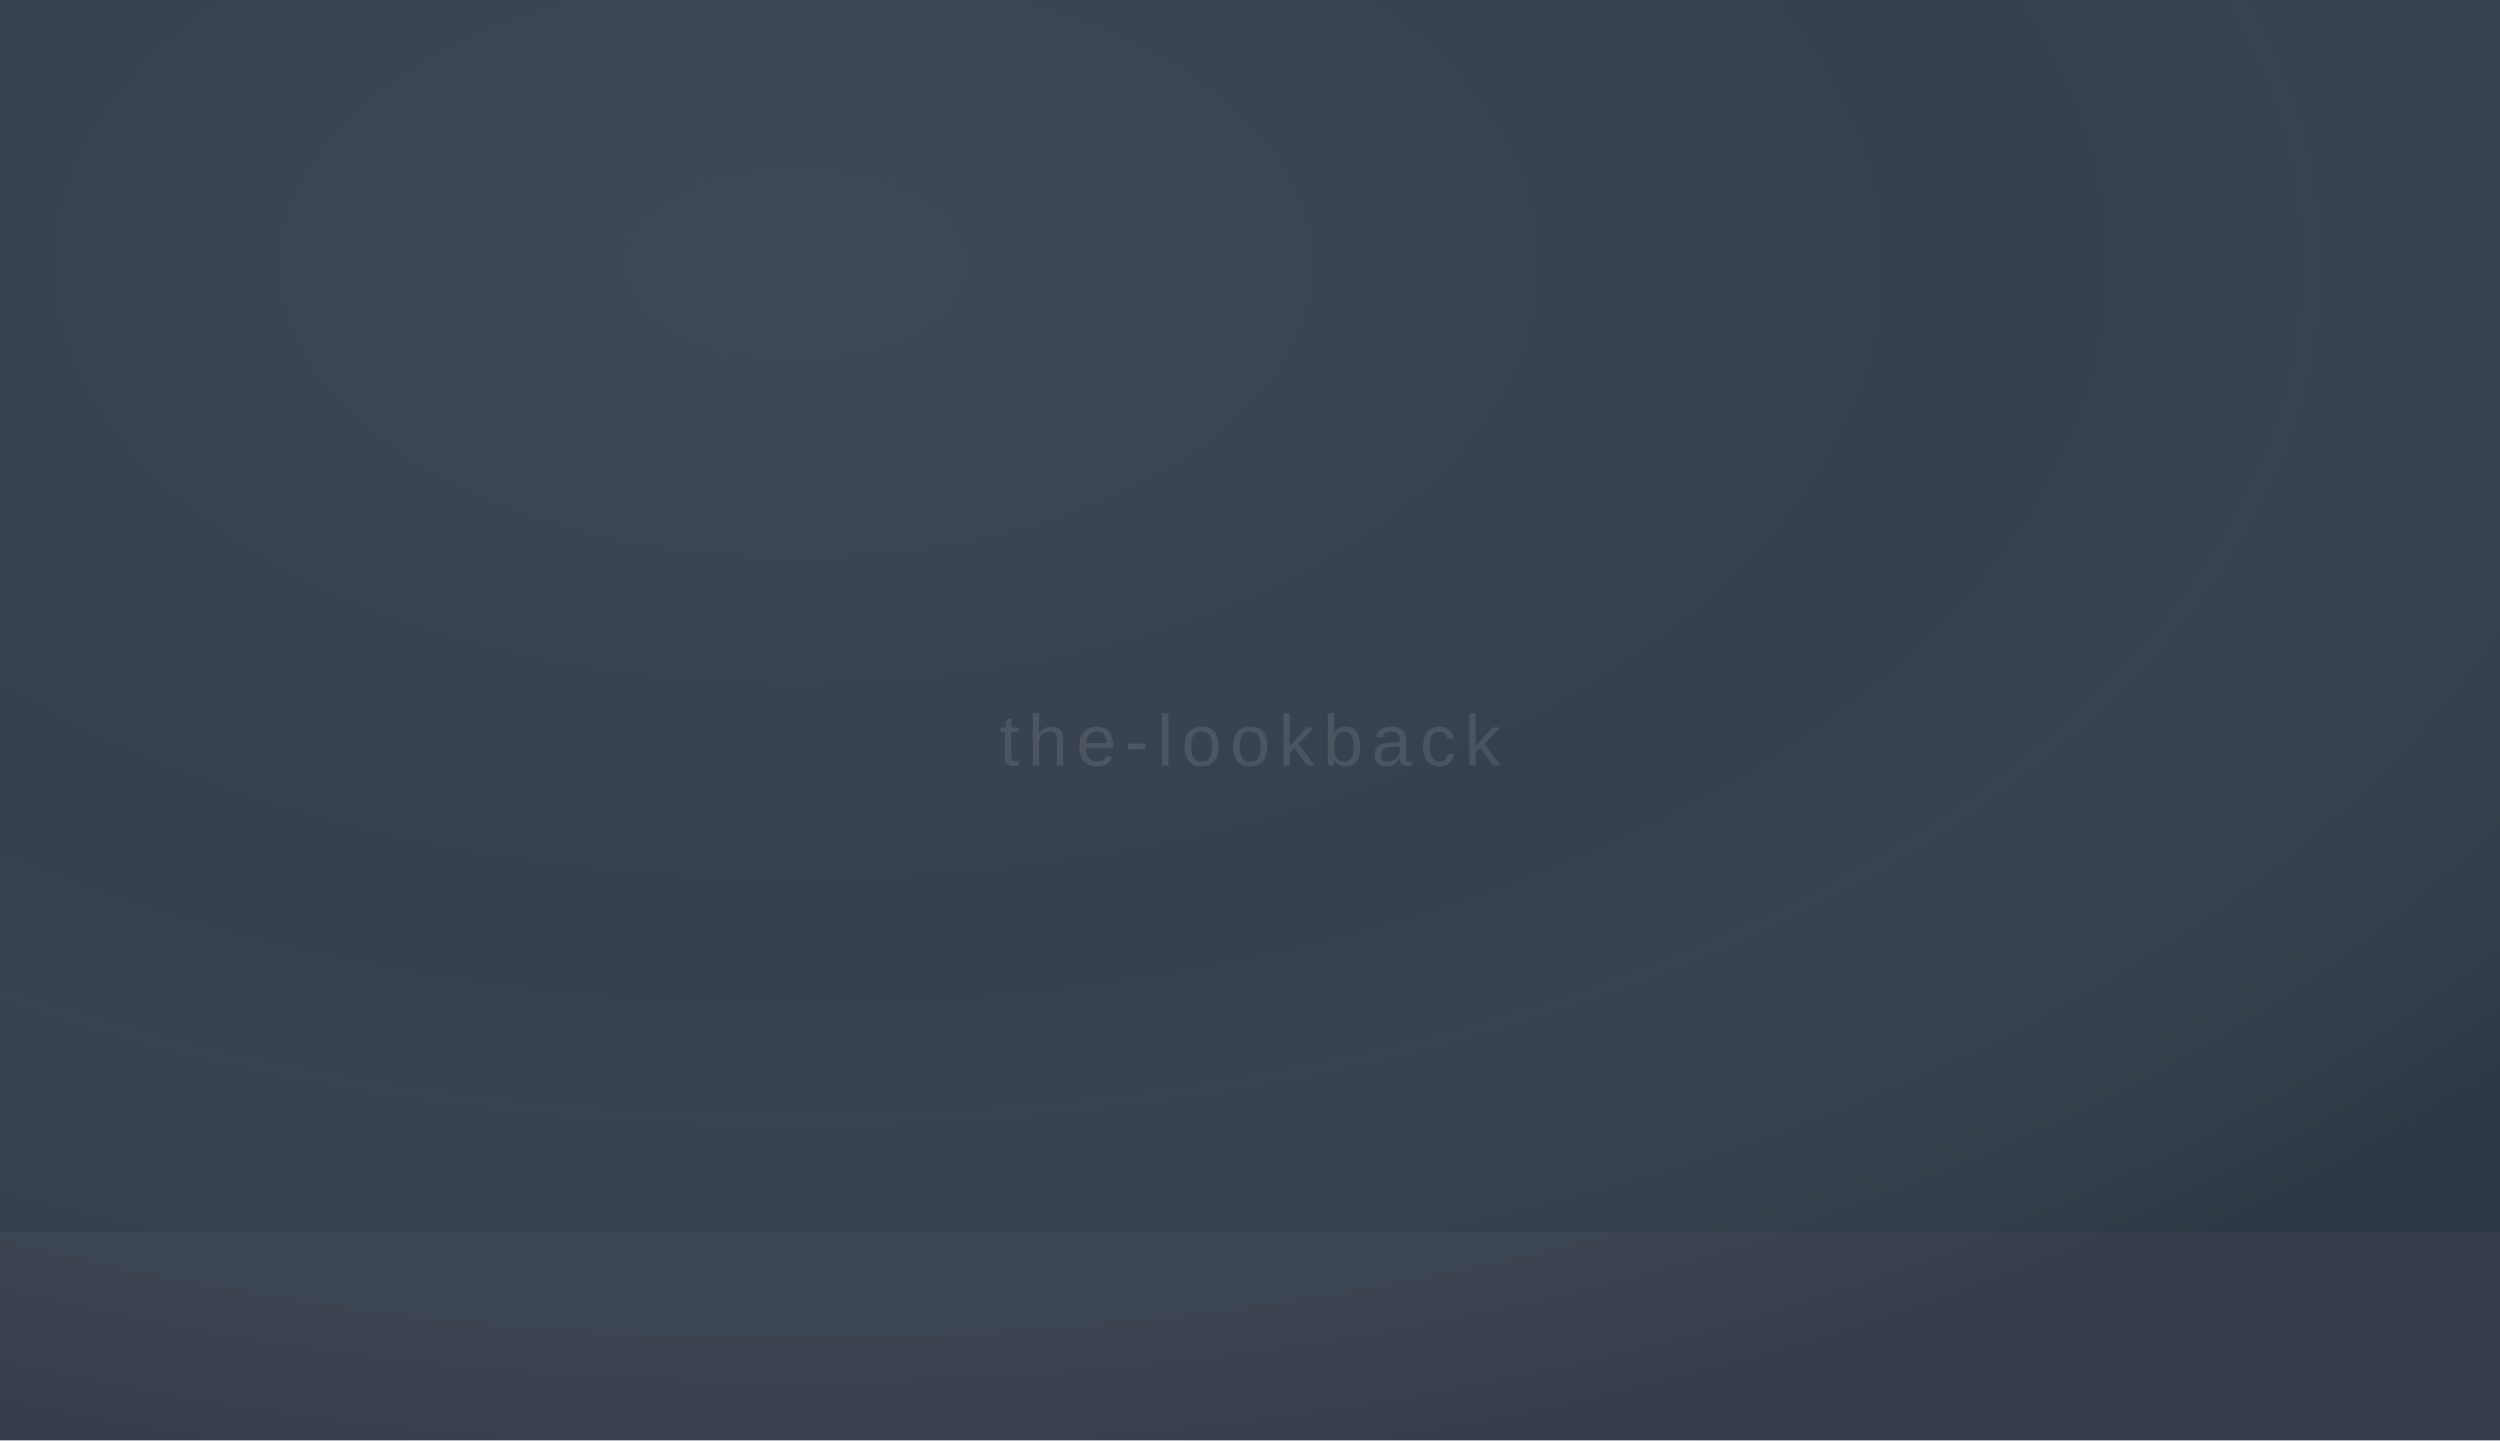
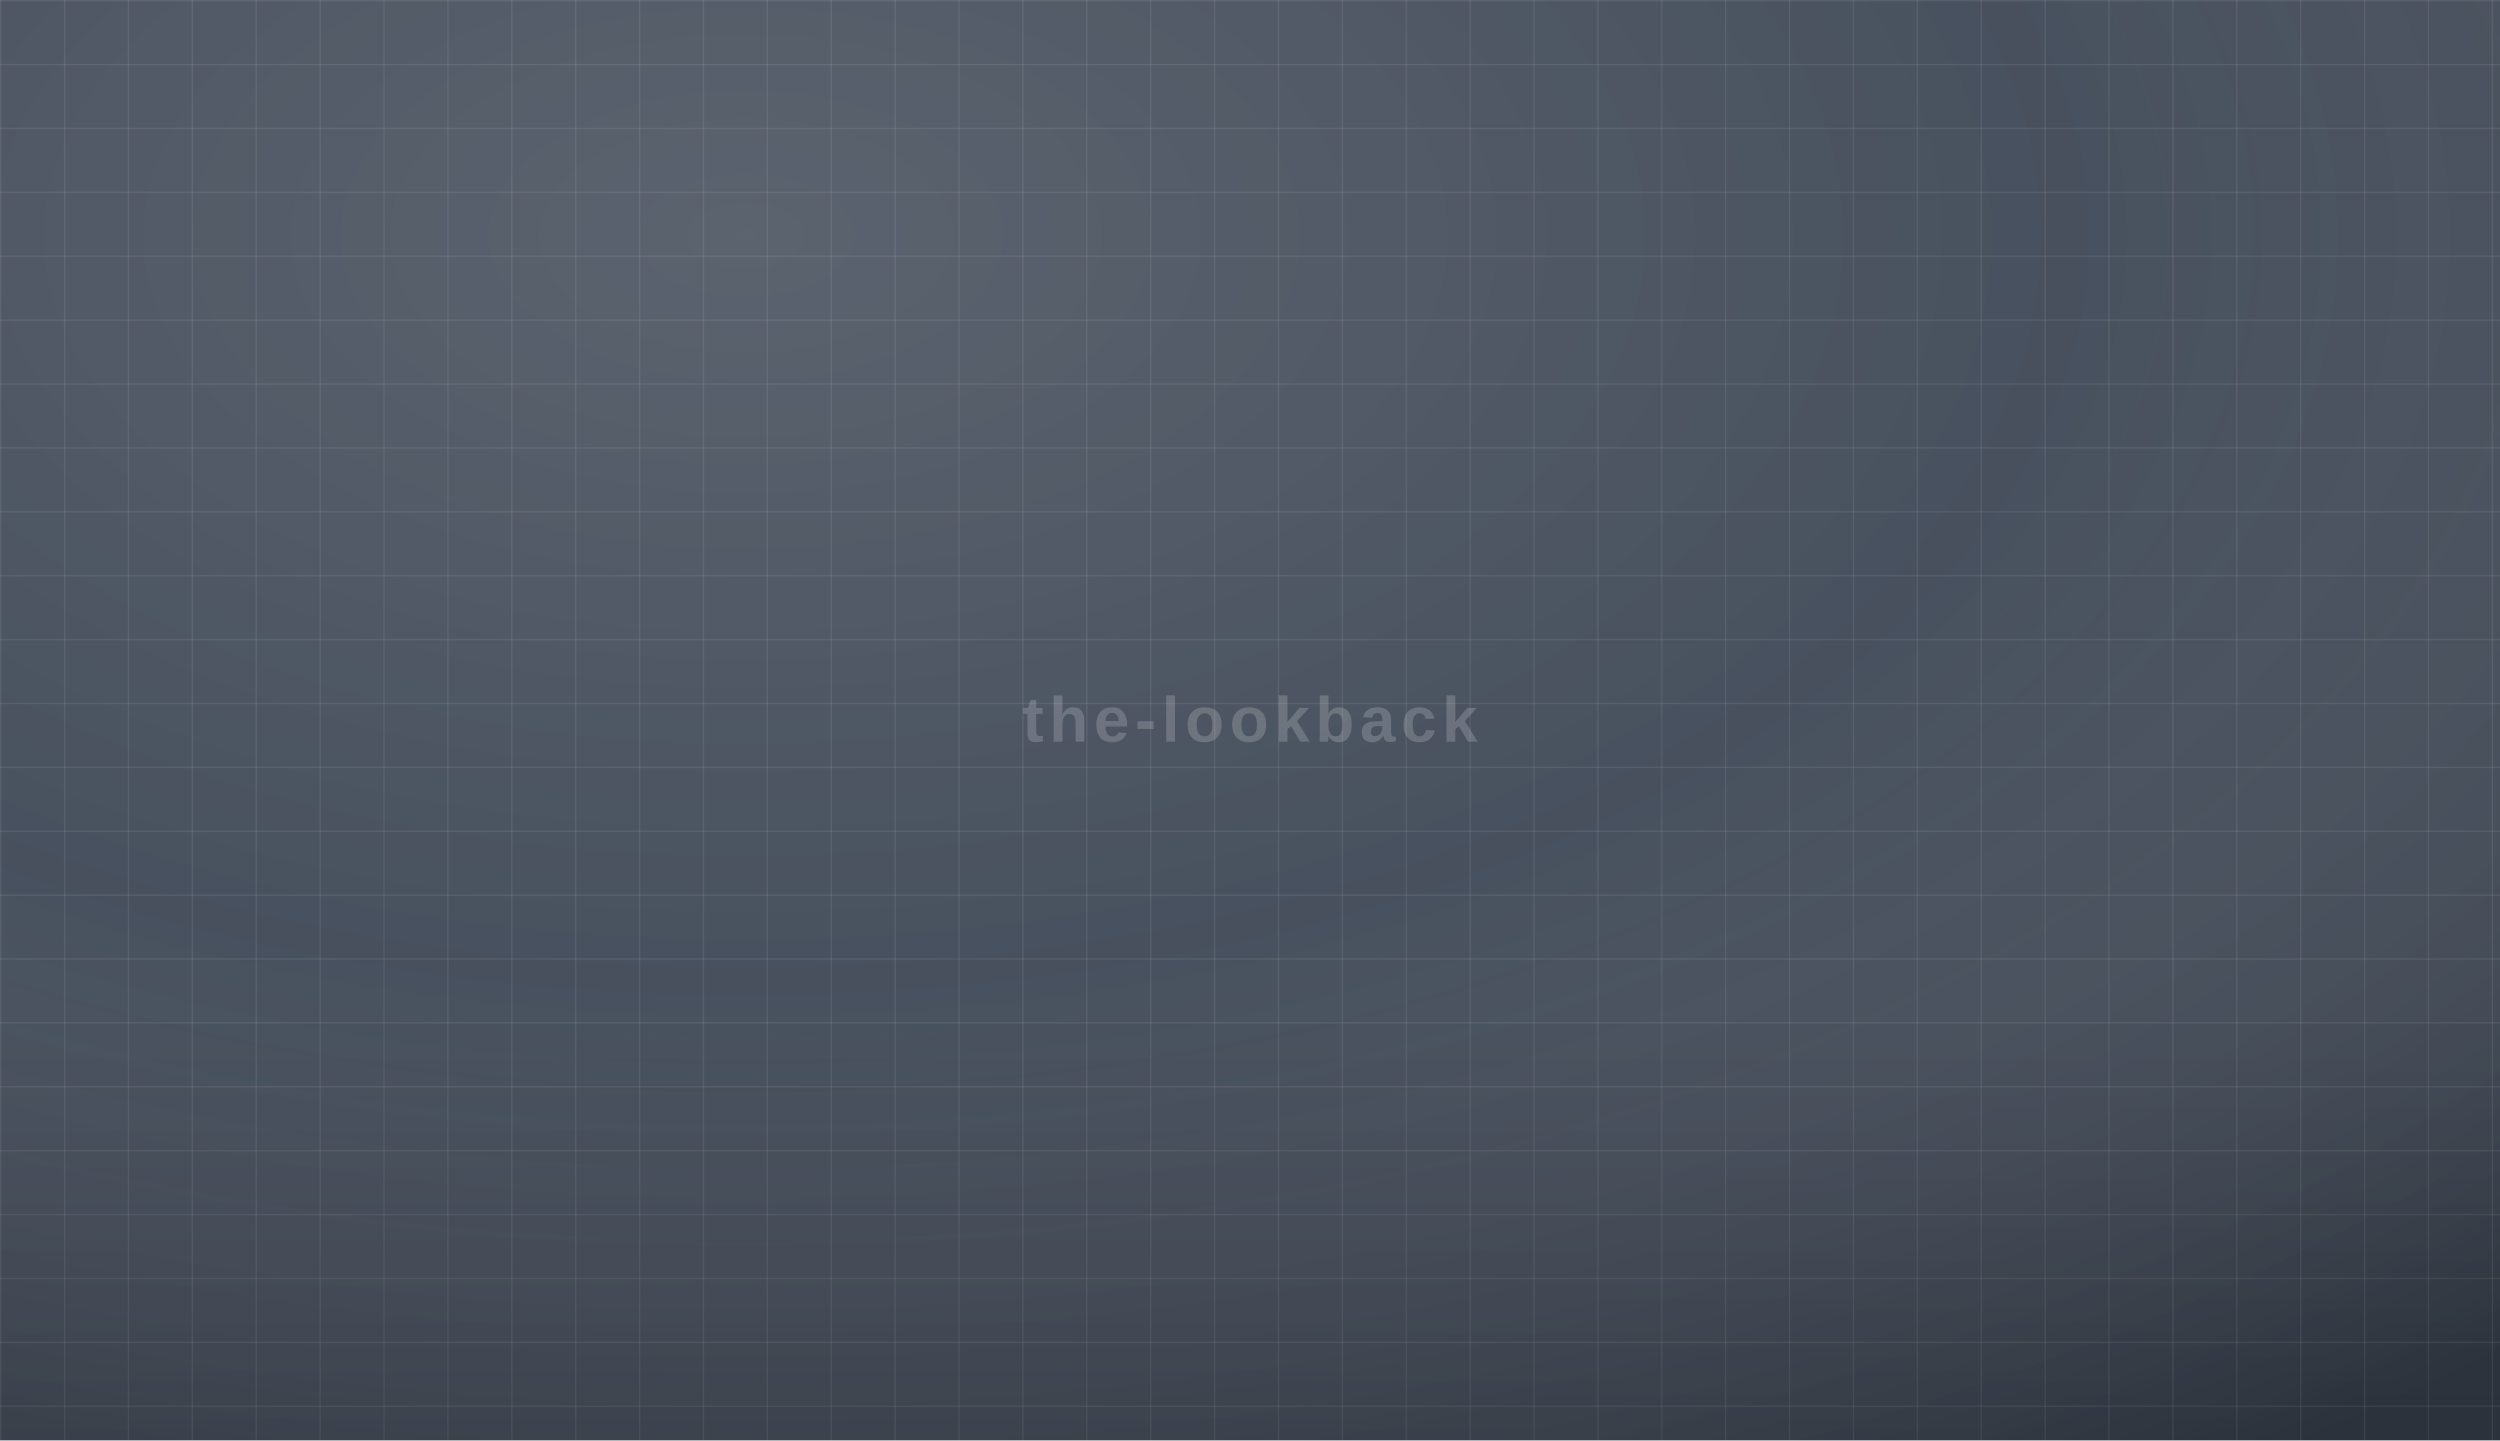
<svg xmlns="http://www.w3.org/2000/svg" width="1800" height="1037" viewBox="0 0 1800 1037">
  <defs>
-     <radialGradient id="g" cx="0.32" cy="0.18" r="0.9">
-       <stop offset="0" stop-color="#ffffff" stop-opacity="0.055" />
-       <stop offset="0.55" stop-color="#ffffff" stop-opacity="0.012" />
-       <stop offset="1" stop-color="#000000" stop-opacity="0.12" />
+     <radialGradient id="g" cx="0.3" cy="0.16" r="1.05">
+       <stop offset="0" stop-color="#ffffff" stop-opacity="0.14" />
+       <stop offset="0.5" stop-color="#ffffff" stop-opacity="0.035" />
+       <stop offset="1" stop-color="#000000" stop-opacity="0.22" />
    </radialGradient>
+     <linearGradient id="b" x1="0" y1="1" x2="0" y2="0.7">
+       <stop offset="0" stop-color="#000000" stop-opacity="0.14" />
+       <stop offset="1" stop-color="#000000" stop-opacity="0" />
+     </linearGradient>
+     <clipPath id="c">
+       <rect width="1800" height="1037" />
+     </clipPath>
  </defs>
-   <rect width="1800" height="1037" fill="#333d4c" />
-   <rect width="1800" height="1037" fill="url(#g)" />
-   <text x="900.0" y="536.5" fill="#ffffff" fill-opacity="0.10" font-family="Arial, sans-serif" font-size="52" font-weight="500" letter-spacing="6" text-anchor="middle" dominant-baseline="middle">the-lookback</text>
-   <rect x="0" y="887" width="1800" height="150" fill="#ffffff" fill-opacity="0.03" />
+   <g clip-path="url(#c)">
+     <rect width="1800" height="1037" fill="#333d4c" />
+     <rect width="1800" height="1037" fill="#ffffff" fill-opacity="0.07" />
+     <rect width="1800" height="1037" fill="url(#g)" />
+     <g fill="#ffffff" fill-opacity="0.08">
+       <rect x="0" y="0" width="1" height="1037" />
+       <rect x="46" y="0" width="1" height="1037" />
+       <rect x="92" y="0" width="1" height="1037" />
+       <rect x="138" y="0" width="1" height="1037" />
+       <rect x="184" y="0" width="1" height="1037" />
+       <rect x="230" y="0" width="1" height="1037" />
+       <rect x="276" y="0" width="1" height="1037" />
+       <rect x="322" y="0" width="1" height="1037" />
+       <rect x="368" y="0" width="1" height="1037" />
+       <rect x="414" y="0" width="1" height="1037" />
+       <rect x="460" y="0" width="1" height="1037" />
+       <rect x="506" y="0" width="1" height="1037" />
+       <rect x="552" y="0" width="1" height="1037" />
+       <rect x="598" y="0" width="1" height="1037" />
+       <rect x="644" y="0" width="1" height="1037" />
+       <rect x="690" y="0" width="1" height="1037" />
+       <rect x="736" y="0" width="1" height="1037" />
+       <rect x="782" y="0" width="1" height="1037" />
+       <rect x="828" y="0" width="1" height="1037" />
+       <rect x="874" y="0" width="1" height="1037" />
+       <rect x="920" y="0" width="1" height="1037" />
+       <rect x="966" y="0" width="1" height="1037" />
+       <rect x="1012" y="0" width="1" height="1037" />
+       <rect x="1058" y="0" width="1" height="1037" />
+       <rect x="1104" y="0" width="1" height="1037" />
+       <rect x="1150" y="0" width="1" height="1037" />
+       <rect x="1196" y="0" width="1" height="1037" />
+       <rect x="1242" y="0" width="1" height="1037" />
+       <rect x="1288" y="0" width="1" height="1037" />
+       <rect x="1334" y="0" width="1" height="1037" />
+       <rect x="1380" y="0" width="1" height="1037" />
+       <rect x="1426" y="0" width="1" height="1037" />
+       <rect x="1472" y="0" width="1" height="1037" />
+       <rect x="1518" y="0" width="1" height="1037" />
+       <rect x="1564" y="0" width="1" height="1037" />
+       <rect x="1610" y="0" width="1" height="1037" />
+       <rect x="1656" y="0" width="1" height="1037" />
+       <rect x="1702" y="0" width="1" height="1037" />
+       <rect x="1748" y="0" width="1" height="1037" />
+       <rect x="1794" y="0" width="1" height="1037" />
+       <rect x="0" y="0" width="1800" height="1" />
+       <rect x="0" y="46" width="1800" height="1" />
+       <rect x="0" y="92" width="1800" height="1" />
+       <rect x="0" y="138" width="1800" height="1" />
+       <rect x="0" y="184" width="1800" height="1" />
+       <rect x="0" y="230" width="1800" height="1" />
+       <rect x="0" y="276" width="1800" height="1" />
+       <rect x="0" y="322" width="1800" height="1" />
+       <rect x="0" y="368" width="1800" height="1" />
+       <rect x="0" y="414" width="1800" height="1" />
+       <rect x="0" y="460" width="1800" height="1" />
+       <rect x="0" y="506" width="1800" height="1" />
+       <rect x="0" y="552" width="1800" height="1" />
+       <rect x="0" y="598" width="1800" height="1" />
+       <rect x="0" y="644" width="1800" height="1" />
+       <rect x="0" y="690" width="1800" height="1" />
+       <rect x="0" y="736" width="1800" height="1" />
+       <rect x="0" y="782" width="1800" height="1" />
+       <rect x="0" y="828" width="1800" height="1" />
+       <rect x="0" y="874" width="1800" height="1" />
+       <rect x="0" y="920" width="1800" height="1" />
+       <rect x="0" y="966" width="1800" height="1" />
+       <rect x="0" y="1012" width="1800" height="1" />
+     </g>
+     <rect width="1800" height="1037" fill="url(#b)" />
+   </g>
+   <text x="900" y="534" text-anchor="middle" fill="#ffffff" fill-opacity="0.18" font-family="Arial, sans-serif" font-size="46" font-weight="600" letter-spacing="4">the-lookback</text>
</svg>
